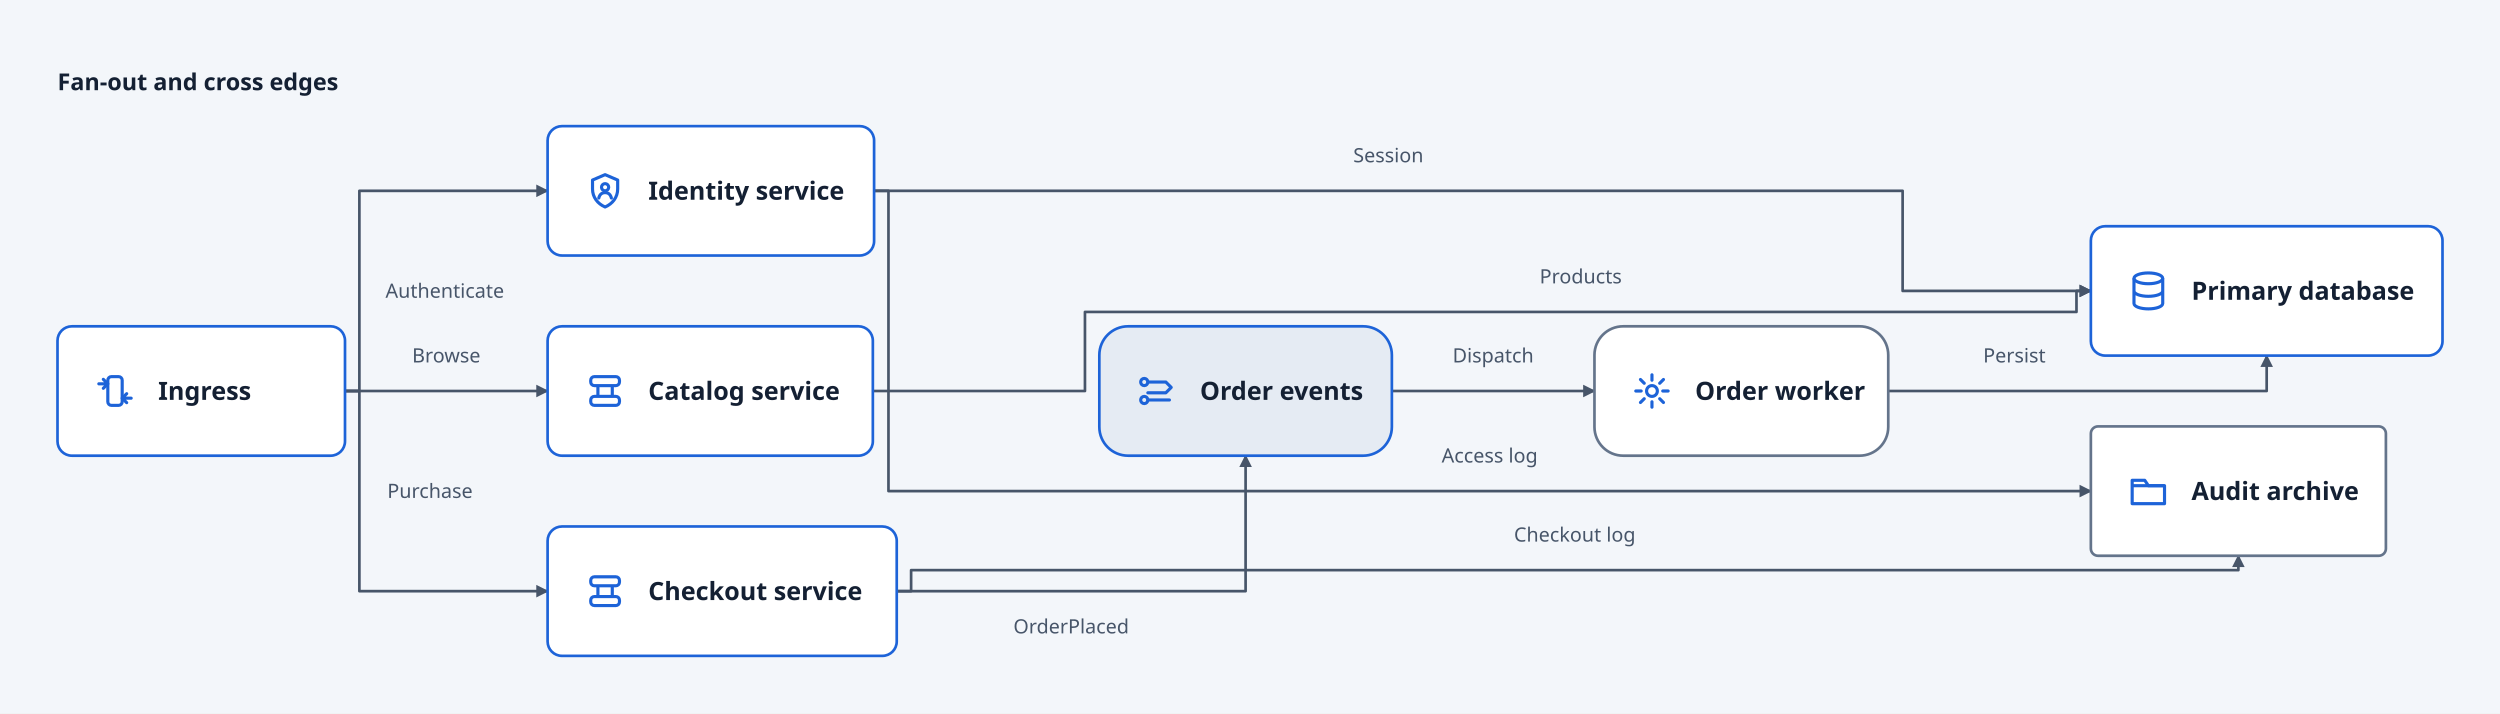
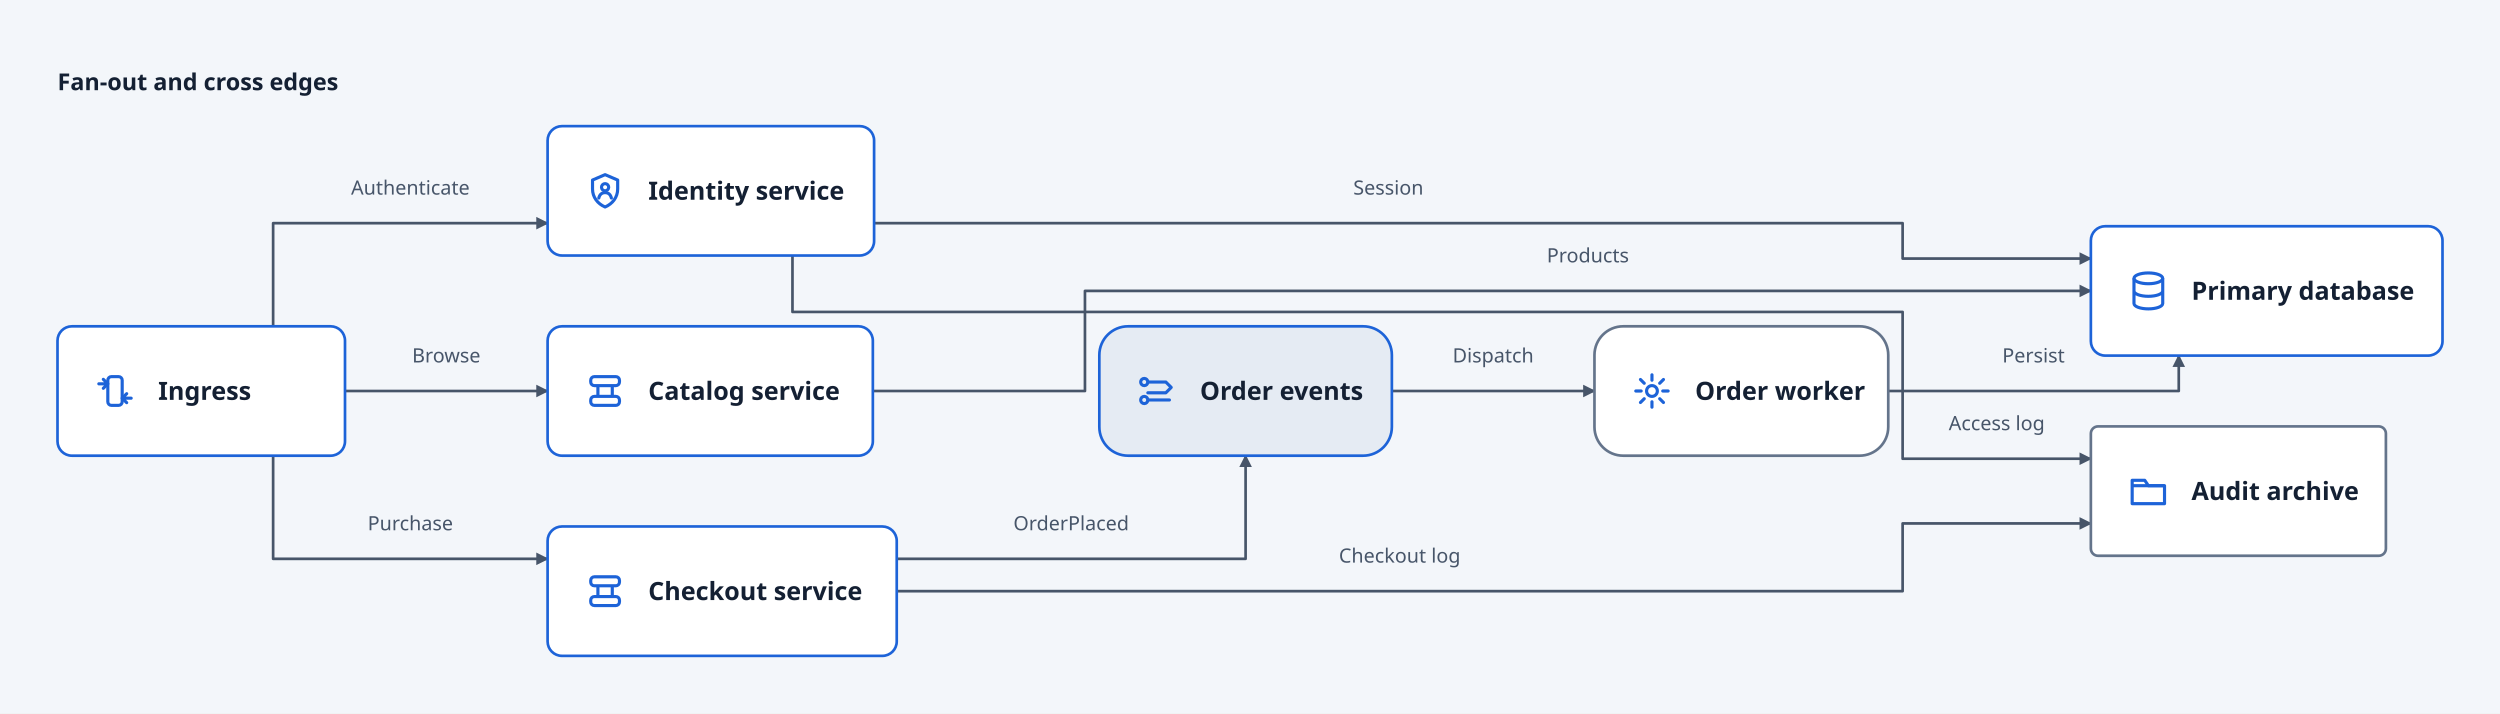
- <svg xmlns="http://www.w3.org/2000/svg" width="1391.3" height="397" viewBox="0 0 1391.3 397" role="img" aria-labelledby="stack-title stack-description" data-engine-version="0.8.0" data-theme-id="default" data-theme-version="0.6.0" data-theme-revision="sha256:4d4e9dcda36bf2a5187a233c0be74c9e9302f41d5021e1fa2a73712837ff55c1">
+ <svg xmlns="http://www.w3.org/2000/svg" width="1391.3" height="397" viewBox="0 0 1391.3 397" role="img" aria-labelledby="stack-title stack-description" data-engine-version="0.9.0" data-theme-id="default" data-theme-version="0.7.0" data-theme-revision="sha256:4a8b94b746c6b120998bfbe701edd722449a28c89c424b0a33f67561756ded5a">
  <rect x="0" y="0" width="1391.3" height="397" fill="#F3F6FA" />
  <defs>
    <marker id="stack-arrow" markerUnits="userSpaceOnUse" markerWidth="7" markerHeight="7" refX="9000" refY="5000" viewBox="0 0 10000 10000" orient="auto-start-reverse">
      <path d="M 0 0 L 10000 5000 L 0 10000 z" fill="#475569" />
    </marker>
  </defs>
  <text x="32" y="50.2" fill="#142033" font-family="system-ui" font-size="13" font-weight="600">Fan-out and cross edges</text>
  <g data-stack-layer="groups">
  </g>
  <g data-stack-layer="edges">
    <g role="group" aria-label="Ingress flows to Identity service: Authenticate" data-edge-kind="request" data-edge-direction="forward">
-       <polyline points="192,217.6 200,217.6 200,106.2 304.75,106.2" fill="none" stroke="#475569" stroke-width="1.5" stroke-linecap="round" stroke-linejoin="round" marker-end="url(#stack-arrow)" />
+       <polyline points="152,181.6 152,124.2 304.75,124.2" fill="none" stroke="#475569" stroke-width="1.5" stroke-linecap="round" stroke-linejoin="round" marker-end="url(#stack-arrow)" />
    </g>
    <g role="group" aria-label="Ingress flows to Catalog service: Browse" data-edge-kind="request" data-edge-direction="forward">
      <polyline points="192,217.6 304.75,217.6" fill="none" stroke="#475569" stroke-width="1.5" stroke-linecap="round" stroke-linejoin="round" marker-end="url(#stack-arrow)" />
    </g>
    <g role="group" aria-label="Ingress flows to Checkout service: Purchase" data-edge-kind="request" data-edge-direction="forward">
-       <polyline points="192,217.6 200,217.6 200,329 304.75,329" fill="none" stroke="#475569" stroke-width="1.5" stroke-linecap="round" stroke-linejoin="round" marker-end="url(#stack-arrow)" />
+       <polyline points="152,253.6 152,311 304.75,311" fill="none" stroke="#475569" stroke-width="1.5" stroke-linecap="round" stroke-linejoin="round" marker-end="url(#stack-arrow)" />
    </g>
    <g role="group" aria-label="Identity service flows to Primary database: Session" data-edge-kind="data" data-edge-direction="forward">
-       <polyline points="486.45,106.2 1058.85,106.2 1058.85,161.9 1163.6,161.9" fill="none" stroke="#475569" stroke-width="1.5" stroke-linecap="round" stroke-linejoin="round" marker-end="url(#stack-arrow)" />
+       <polyline points="486.45,124.2 1058.85,124.2 1058.85,143.9 1163.6,143.9" fill="none" stroke="#475569" stroke-width="1.5" stroke-linecap="round" stroke-linejoin="round" marker-end="url(#stack-arrow)" />
    </g>
    <g role="group" aria-label="Catalog service flows to Primary database: Products" data-edge-kind="data" data-edge-direction="forward">
-       <polyline points="485.75,217.6 603.8,217.6 603.8,173.6 1155.6,173.6 1155.6,161.9 1163.6,161.9" fill="none" stroke="#475569" stroke-width="1.5" stroke-linecap="round" stroke-linejoin="round" marker-end="url(#stack-arrow)" />
+       <polyline points="485.75,217.6 603.8,217.6 603.8,161.9 1163.6,161.9" fill="none" stroke="#475569" stroke-width="1.5" stroke-linecap="round" stroke-linejoin="round" marker-end="url(#stack-arrow)" />
    </g>
    <g role="group" aria-label="Checkout service flows to Order events: OrderPlaced" data-edge-kind="event" data-edge-direction="forward">
-       <polyline points="499.05,329 693.2,329 693.2,253.6" fill="none" stroke="#475569" stroke-width="1.5" stroke-linecap="round" stroke-linejoin="round" marker-end="url(#stack-arrow)" />
+       <polyline points="499.05,311 693.2,311 693.2,253.6" fill="none" stroke="#475569" stroke-width="1.5" stroke-linecap="round" stroke-linejoin="round" marker-end="url(#stack-arrow)" />
    </g>
    <g role="group" aria-label="Order events flows to Order worker: Dispatch" data-edge-kind="event" data-edge-direction="forward">
      <polyline points="774.6,217.6 887.35,217.6" fill="none" stroke="#475569" stroke-width="1.5" stroke-linecap="round" stroke-linejoin="round" marker-end="url(#stack-arrow)" />
    </g>
    <g role="group" aria-label="Order worker flows to Primary database: Persist" data-edge-kind="data" data-edge-direction="forward">
-       <polyline points="1050.85,217.6 1261.45,217.6 1261.45,197.9" fill="none" stroke="#475569" stroke-width="1.5" stroke-linecap="round" stroke-linejoin="round" marker-end="url(#stack-arrow)" />
+       <polyline points="1050.85,217.6 1212.525,217.6 1212.525,197.9" fill="none" stroke="#475569" stroke-width="1.5" stroke-linecap="round" stroke-linejoin="round" marker-end="url(#stack-arrow)" />
    </g>
    <g role="group" aria-label="Identity service flows to Audit archive: Access log" data-edge-kind="data" data-edge-direction="forward">
-       <polyline points="486.45,106.2 494.45,106.2 494.45,273.3 1163.6,273.3" fill="none" stroke="#475569" stroke-width="1.5" stroke-linecap="round" stroke-linejoin="round" marker-end="url(#stack-arrow)" />
+       <polyline points="441.025,142.2 441.025,173.6 1058.85,173.6 1058.85,255.3 1163.6,255.3" fill="none" stroke="#475569" stroke-width="1.5" stroke-linecap="round" stroke-linejoin="round" marker-end="url(#stack-arrow)" />
    </g>
    <g role="group" aria-label="Checkout service flows to Audit archive: Checkout log" data-edge-kind="data" data-edge-direction="forward">
-       <polyline points="499.05,329 507.05,329 507.05,317.3 1245.7,317.3 1245.7,309.3" fill="none" stroke="#475569" stroke-width="1.5" stroke-linecap="round" stroke-linejoin="round" marker-end="url(#stack-arrow)" />
+       <polyline points="499.05,329 1058.85,329 1058.85,291.3 1163.6,291.3" fill="none" stroke="#475569" stroke-width="1.5" stroke-linecap="round" stroke-linejoin="round" marker-end="url(#stack-arrow)" />
    </g>
  </g>
  <g data-stack-layer="nodes">
    <g role="group" aria-label="Ingress" data-stack-id="ingress" data-node-kind="service">
      <rect x="32" y="181.6" width="160" height="72" rx="8" fill="#FFFFFF" stroke="#1D63D8" stroke-width="1.5" />
      <svg x="52" y="205.6" width="24" height="24" viewBox="0 0 24 24" color="#1D63D8" aria-hidden="true" focusable="false" data-icon-id="gateway">
        <rect x="8" y="4" width="8" height="16" rx="2" fill="none" stroke="currentColor" stroke-width="1.75" />
        <path d="M3 8h5M5.5 5.5 8 8l-2.5 2.5M21 16h-5M18.5 13.5 16 16l2.5 2.5" fill="none" stroke="currentColor" stroke-width="1.75" stroke-linecap="round" stroke-linejoin="round" />
      </svg>
      <text x="88" y="217.6" dominant-baseline="middle" fill="#142033" font-family="system-ui" font-size="14" font-weight="600">Ingress</text>
    </g>
    <g role="group" aria-label="Identity service" data-stack-id="auth" data-node-kind="service">
      <rect x="304.75" y="70.2" width="181.7" height="72" rx="8" fill="#FFFFFF" stroke="#1D63D8" stroke-width="1.5" />
      <svg x="324.75" y="94.2" width="24" height="24" viewBox="0 0 24 24" color="#1D63D8" aria-hidden="true" focusable="false" data-icon-id="identity">
        <path d="M12 3 5 6v5c0 4.5 2.8 8.2 7 10 4.2-1.8 7-5.5 7-10V6l-7-3Z" fill="none" stroke="currentColor" stroke-width="1.75" stroke-linejoin="round" />
        <circle cx="12" cy="10" r="2" fill="none" stroke="currentColor" stroke-width="1.75" />
        <path d="M8.5 16c.5-2 1.7-3 3.5-3s3 1 3.5 3" fill="none" stroke="currentColor" stroke-width="1.75" stroke-linecap="round" />
      </svg>
      <text x="360.75" y="106.2" dominant-baseline="middle" fill="#142033" font-family="system-ui" font-size="14" font-weight="600">Identity service</text>
    </g>
    <g role="group" aria-label="Catalog service" data-stack-id="catalog" data-node-kind="service">
      <rect x="304.75" y="181.6" width="181" height="72" rx="8" fill="#FFFFFF" stroke="#1D63D8" stroke-width="1.5" />
      <svg x="324.75" y="205.6" width="24" height="24" viewBox="0 0 24 24" color="#1D63D8" aria-hidden="true" focusable="false" data-icon-id="kind-service">
        <rect x="4" y="4" width="16" height="5" rx="2" fill="none" stroke="currentColor" stroke-width="1.75" />
        <rect x="4" y="15" width="16" height="5" rx="2" fill="none" stroke="currentColor" stroke-width="1.75" />
        <path d="M8 9v6M16 9v6" fill="none" stroke="currentColor" stroke-width="1.75" />
      </svg>
      <text x="360.75" y="217.6" dominant-baseline="middle" fill="#142033" font-family="system-ui" font-size="14" font-weight="600">Catalog service</text>
    </g>
    <g role="group" aria-label="Checkout service" data-stack-id="checkout" data-node-kind="service">
      <rect x="304.75" y="293" width="194.3" height="72" rx="8" fill="#FFFFFF" stroke="#1D63D8" stroke-width="1.5" />
      <svg x="324.75" y="317" width="24" height="24" viewBox="0 0 24 24" color="#1D63D8" aria-hidden="true" focusable="false" data-icon-id="kind-service">
        <rect x="4" y="4" width="16" height="5" rx="2" fill="none" stroke="currentColor" stroke-width="1.75" />
        <rect x="4" y="15" width="16" height="5" rx="2" fill="none" stroke="currentColor" stroke-width="1.75" />
        <path d="M8 9v6M16 9v6" fill="none" stroke="currentColor" stroke-width="1.75" />
      </svg>
      <text x="360.75" y="329" dominant-baseline="middle" fill="#142033" font-family="system-ui" font-size="14" font-weight="600">Checkout service</text>
    </g>
    <g role="group" aria-label="Order events" data-stack-id="events" data-node-kind="queue">
      <rect x="611.8" y="181.6" width="162.8" height="72" rx="16" fill="#E5EBF3" stroke="#1D63D8" stroke-width="1.5" />
      <svg x="631.8" y="205.6" width="24" height="24" viewBox="0 0 24 24" color="#1D63D8" aria-hidden="true" focusable="false" data-icon-id="kind-queue">
        <circle cx="5" cy="7" r="2" fill="none" stroke="currentColor" stroke-width="1.75" />
        <circle cx="5" cy="17" r="2" fill="none" stroke="currentColor" stroke-width="1.75" />
        <path d="M7 7h10l3 3-3 3H7M7 17h12" fill="none" stroke="currentColor" stroke-width="1.75" stroke-linecap="round" stroke-linejoin="round" />
      </svg>
      <text x="667.8" y="217.6" dominant-baseline="middle" fill="#142033" font-family="system-ui" font-size="14" font-weight="600">Order events</text>
    </g>
    <g role="group" aria-label="Order worker" data-stack-id="worker" data-node-kind="worker">
      <rect x="887.35" y="181.6" width="163.5" height="72" rx="16" fill="#FFFFFF" stroke="#64748B" stroke-width="1.5" />
      <svg x="907.35" y="205.6" width="24" height="24" viewBox="0 0 24 24" color="#1D63D8" aria-hidden="true" focusable="false" data-icon-id="kind-worker">
        <circle cx="12" cy="12" r="3" fill="none" stroke="currentColor" stroke-width="1.75" />
        <path d="M12 3v3M12 18v3M3 12h3M18 12h3M5.6 5.6l2.1 2.1M16.3 16.3l2.1 2.1M18.4 5.6l-2.1 2.1M7.7 16.3l-2.1 2.1" fill="none" stroke="currentColor" stroke-width="1.75" stroke-linecap="round" />
      </svg>
      <text x="943.35" y="217.6" dominant-baseline="middle" fill="#142033" font-family="system-ui" font-size="14" font-weight="600">Order worker</text>
    </g>
    <g role="group" aria-label="Primary database" data-stack-id="database" data-node-kind="database">
      <rect x="1163.6" y="125.9" width="195.7" height="72" rx="8" fill="#FFFFFF" stroke="#1D63D8" stroke-width="1.5" />
      <svg x="1183.6" y="149.9" width="24" height="24" viewBox="0 0 24 24" color="#1D63D8" aria-hidden="true" focusable="false" data-icon-id="kind-database">
        <ellipse cx="12" cy="5" rx="8" ry="3" fill="none" stroke="currentColor" stroke-width="1.75" />
        <path d="M4 5v7c0 1.7 3.6 3 8 3s8-1.3 8-3V5M4 12v7c0 1.7 3.6 3 8 3s8-1.3 8-3v-7" fill="none" stroke="currentColor" stroke-width="1.75" />
      </svg>
      <text x="1219.6" y="161.9" dominant-baseline="middle" fill="#142033" font-family="system-ui" font-size="14" font-weight="600">Primary database</text>
    </g>
    <g role="group" aria-label="Audit archive" data-stack-id="audit" data-node-kind="storage">
      <rect x="1163.6" y="237.3" width="164.2" height="72" rx="4" fill="#FFFFFF" stroke="#64748B" stroke-width="1.5" />
      <svg x="1183.6" y="261.3" width="24" height="24" viewBox="0 0 24 24" color="#1D63D8" aria-hidden="true" focusable="false" data-icon-id="kind-storage">
        <path d="M3 6h7l2 3h9v10H3V6Z" fill="none" stroke="currentColor" stroke-width="1.75" stroke-linejoin="round" />
        <path d="M3 9h18" fill="none" stroke="currentColor" stroke-width="1.75" />
      </svg>
      <text x="1219.6" y="273.3" dominant-baseline="middle" fill="#142033" font-family="system-ui" font-size="14" font-weight="600">Audit archive</text>
    </g>
  </g>
  <g data-stack-layer="edge-labels" aria-hidden="true">
    <g data-edge-label="Authenticate">
-       <rect x="208" y="150.2" width="79.1" height="23.4" rx="4" fill="#F3F6FA" />
-       <text x="247.55" y="161.9" text-anchor="middle" dominant-baseline="middle" fill="#475569" font-family="system-ui" font-size="11">Authenticate</text>
+       <rect x="188.825" y="92.8" width="79.1" height="23.4" rx="4" fill="#F3F6FA" />
+       <text x="228.375" y="104.5" text-anchor="middle" dominant-baseline="middle" fill="#475569" font-family="system-ui" font-size="11">Authenticate</text>
    </g>
    <g data-edge-label="Browse">
      <rect x="222.575" y="186.2" width="51.6" height="23.4" rx="4" fill="#F3F6FA" />
      <text x="248.375" y="197.9" text-anchor="middle" dominant-baseline="middle" fill="#475569" font-family="system-ui" font-size="11">Browse</text>
    </g>
    <g data-edge-label="Purchase">
-       <rect x="208" y="261.6" width="62.6" height="23.4" rx="4" fill="#F3F6FA" />
-       <text x="239.3" y="273.3" text-anchor="middle" dominant-baseline="middle" fill="#475569" font-family="system-ui" font-size="11">Purchase</text>
+       <rect x="197.075" y="279.6" width="62.6" height="23.4" rx="4" fill="#F3F6FA" />
+       <text x="228.375" y="291.3" text-anchor="middle" dominant-baseline="middle" fill="#475569" font-family="system-ui" font-size="11">Purchase</text>
    </g>
    <g data-edge-label="Session">
-       <rect x="745.475" y="74.8" width="54.35" height="23.4" rx="4" fill="#F3F6FA" />
-       <text x="772.65" y="86.5" text-anchor="middle" dominant-baseline="middle" fill="#475569" font-family="system-ui" font-size="11">Session</text>
+       <rect x="745.475" y="92.8" width="54.35" height="23.4" rx="4" fill="#F3F6FA" />
+       <text x="772.65" y="104.5" text-anchor="middle" dominant-baseline="middle" fill="#475569" font-family="system-ui" font-size="11">Session</text>
    </g>
    <g data-edge-label="Products">
-       <rect x="849.775" y="142.2" width="59.85" height="23.4" rx="4" fill="#F3F6FA" />
-       <text x="879.7" y="153.9" text-anchor="middle" dominant-baseline="middle" fill="#475569" font-family="system-ui" font-size="11">Products</text>
+       <rect x="853.775" y="130.5" width="59.85" height="23.4" rx="4" fill="#F3F6FA" />
+       <text x="883.7" y="142.2" text-anchor="middle" dominant-baseline="middle" fill="#475569" font-family="system-ui" font-size="11">Products</text>
    </g>
    <g data-edge-label="OrderPlaced">
-       <rect x="557.95" y="337" width="76.35" height="23.4" rx="4" fill="#F3F6FA" />
-       <text x="596.125" y="348.7" text-anchor="middle" dominant-baseline="middle" fill="#475569" font-family="system-ui" font-size="11">OrderPlaced</text>
+       <rect x="557.95" y="279.6" width="76.35" height="23.4" rx="4" fill="#F3F6FA" />
+       <text x="596.125" y="291.3" text-anchor="middle" dominant-baseline="middle" fill="#475569" font-family="system-ui" font-size="11">OrderPlaced</text>
    </g>
    <g data-edge-label="Dispatch">
      <rect x="801.875" y="186.2" width="58.2" height="23.4" rx="4" fill="#F3F6FA" />
      <text x="830.975" y="197.9" text-anchor="middle" dominant-baseline="middle" fill="#475569" font-family="system-ui" font-size="11">Dispatch</text>
    </g>
    <g data-edge-label="Persist">
-       <rect x="1096.35" y="186.2" width="49.4" height="23.4" rx="4" fill="#F3F6FA" />
-       <text x="1121.05" y="197.9" text-anchor="middle" dominant-baseline="middle" fill="#475569" font-family="system-ui" font-size="11">Persist</text>
+       <rect x="1106.987" y="186.2" width="49.4" height="23.4" rx="4" fill="#F3F6FA" />
+       <text x="1131.687" y="197.9" text-anchor="middle" dominant-baseline="middle" fill="#475569" font-family="system-ui" font-size="11">Persist</text>
    </g>
    <g data-edge-label="Access log">
-       <rect x="793.875" y="241.9" width="70.3" height="23.4" rx="4" fill="#F3F6FA" />
-       <text x="829.025" y="253.6" text-anchor="middle" dominant-baseline="middle" fill="#475569" font-family="system-ui" font-size="11">Access log</text>
+       <rect x="1076.075" y="223.9" width="70.3" height="23.4" rx="4" fill="#F3F6FA" />
+       <text x="1111.225" y="235.6" text-anchor="middle" dominant-baseline="middle" fill="#475569" font-family="system-ui" font-size="11">Access log</text>
    </g>
    <g data-edge-label="Checkout log">
-       <rect x="836" y="285.9" width="80.75" height="23.4" rx="4" fill="#F3F6FA" />
-       <text x="876.375" y="297.6" text-anchor="middle" dominant-baseline="middle" fill="#475569" font-family="system-ui" font-size="11">Checkout log</text>
+       <rect x="738.575" y="297.6" width="80.75" height="23.4" rx="4" fill="#F3F6FA" />
+       <text x="778.95" y="309.3" text-anchor="middle" dominant-baseline="middle" fill="#475569" font-family="system-ui" font-size="11">Checkout log</text>
    </g>
  </g>
</svg>
